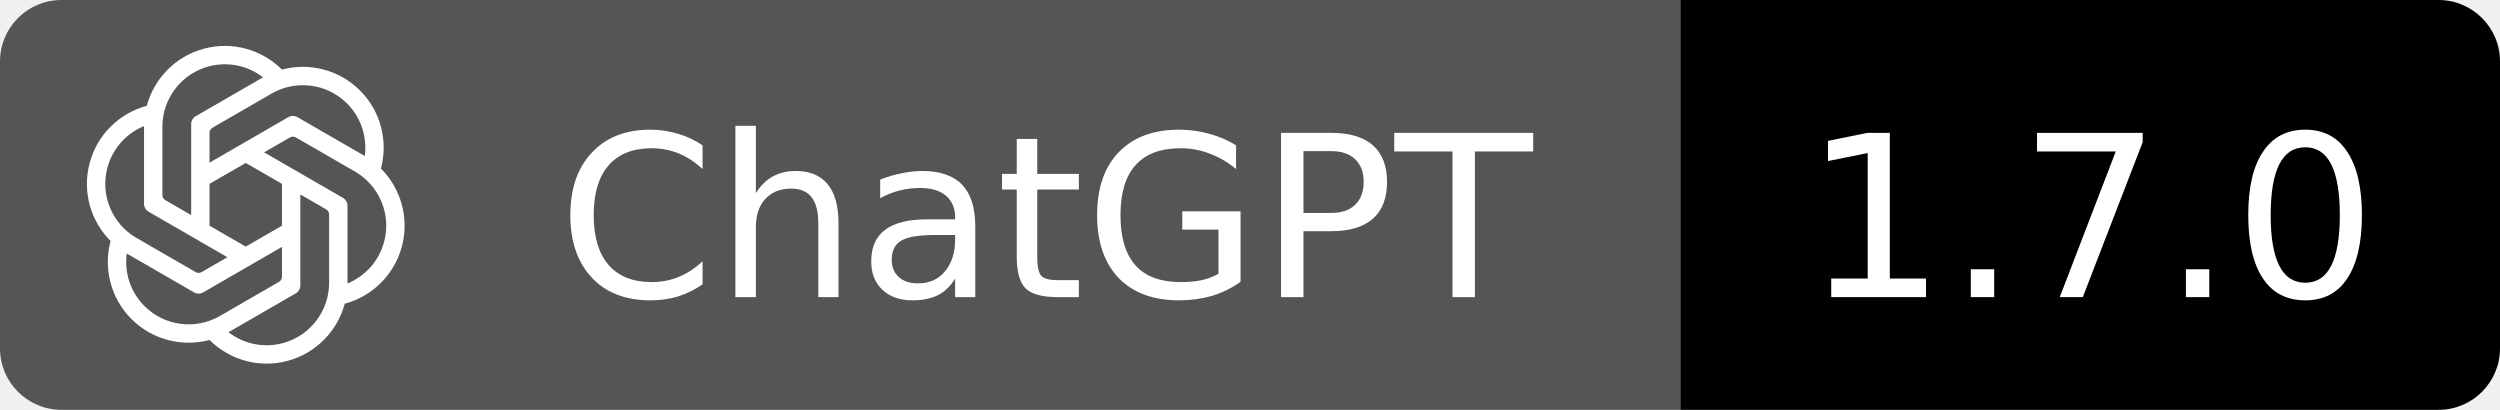
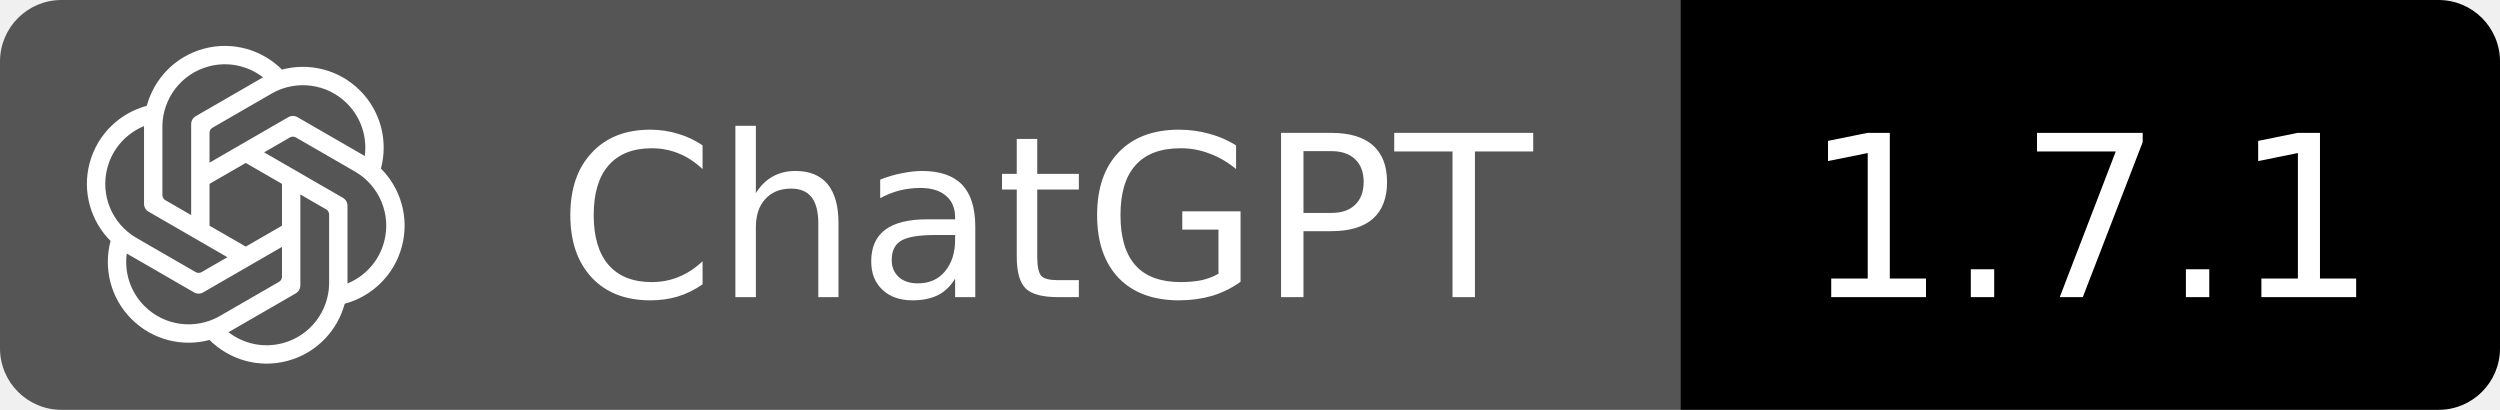
- <svg xmlns="http://www.w3.org/2000/svg" width="122" height="20" role="img" aria-label="ChatGPT plugin 1.7.0">
+ <svg xmlns="http://www.w3.org/2000/svg" width="122" height="20" role="img" aria-label="ChatGPT plugin 1.7.1">
  <clipPath id="r">
    <rect width="122" height="20" rx="3" />
  </clipPath>
  <g clip-path="url(#r)">
    <rect width="82" height="20" fill="#555" />
    <rect x="82" width="40" height="20" fill="#000" />
  </g>
  <svg x="4" y="2" width="16" height="16" viewBox="175 175 366 366" aria-hidden="true">
    <path d="M508.749 317.399C516.777 287.314 508.991 253.884 485.389 230.282C461.788 206.681 428.36 198.895 398.273 206.923C376.231 184.928 343.39 174.956 311.148 183.596C278.906 192.234 255.45 217.292 247.36 247.361C217.291 255.451 192.233 278.91 183.595 311.149C174.957 343.391 184.927 376.232 206.924 398.274C198.896 428.359 206.683 461.789 230.284 485.391C253.885 508.992 287.313 516.779 317.401 508.75C339.442 530.745 372.286 540.717 404.525 532.079C436.767 523.441 460.223 498.384 468.313 468.315C498.383 460.224 523.44 436.766 532.078 404.526C540.716 372.285 530.747 339.443 508.749 317.402V317.399ZM470.899 244.776C486.892 260.77 493.488 282.601 490.687 303.412L415.577 260.046C412.411 258.218 408.509 258.218 405.345 260.046L317.401 310.82V277.526C317.401 275.191 318.652 273.005 320.676 271.837L387.644 233.174C414.178 218.353 448.346 222.223 470.901 244.776H470.899ZM357.837 311.144L398.275 334.491V381.185L357.837 404.532L317.398 381.185V334.491L357.837 311.144ZM264.776 269.693C265.207 239.305 285.644 211.649 316.453 203.393C338.3 197.54 360.505 202.744 377.127 215.573L302.014 258.937C298.848 260.764 296.898 264.144 296.898 267.798V369.346L268.065 352.699C266.043 351.531 264.776 349.353 264.776 347.017V269.691V269.693ZM203.391 316.454C209.244 294.608 224.854 277.978 244.276 269.999V356.73C244.276 360.384 246.226 363.763 249.392 365.591L337.337 416.365L308.503 433.013C306.481 434.181 303.961 434.188 301.939 433.02L234.971 394.357C208.868 378.789 195.138 347.261 203.391 316.454ZM244.775 470.9C228.781 454.906 222.186 433.075 224.986 412.264L300.096 455.63C303.263 457.457 307.164 457.457 310.328 455.63L398.273 404.856V438.149C398.273 440.485 397.022 442.671 394.997 443.839L328.029 482.502C301.495 497.322 267.327 493.452 244.772 470.9H244.775ZM450.897 445.982C450.466 476.371 430.029 504.027 399.22 512.283C377.373 518.136 355.168 512.932 338.547 500.102L413.659 456.738C416.826 454.911 418.775 451.532 418.775 447.877V346.329L447.609 362.977C449.631 364.145 450.897 366.323 450.897 368.659V445.985V445.982ZM512.282 399.221C506.429 421.068 490.819 437.697 471.397 445.676V358.946C471.397 355.292 469.448 351.912 466.281 350.085L378.336 299.311L407.17 282.663C409.192 281.495 411.712 281.487 413.734 282.655L480.702 321.318C506.805 336.887 520.536 368.415 512.282 399.221Z" fill="#fff" />
  </svg>
  <g fill="#fff" text-anchor="middle" font-family="Verdana,Geneva,DejaVu Sans,sans-serif" font-size="11">
    <text x="51" y="14.5">ChatGPT</text>
-     <text x="102" y="14.5">1.7.0</text>
+     <text x="102" y="14.5">1.7.1</text>
  </g>
</svg>
